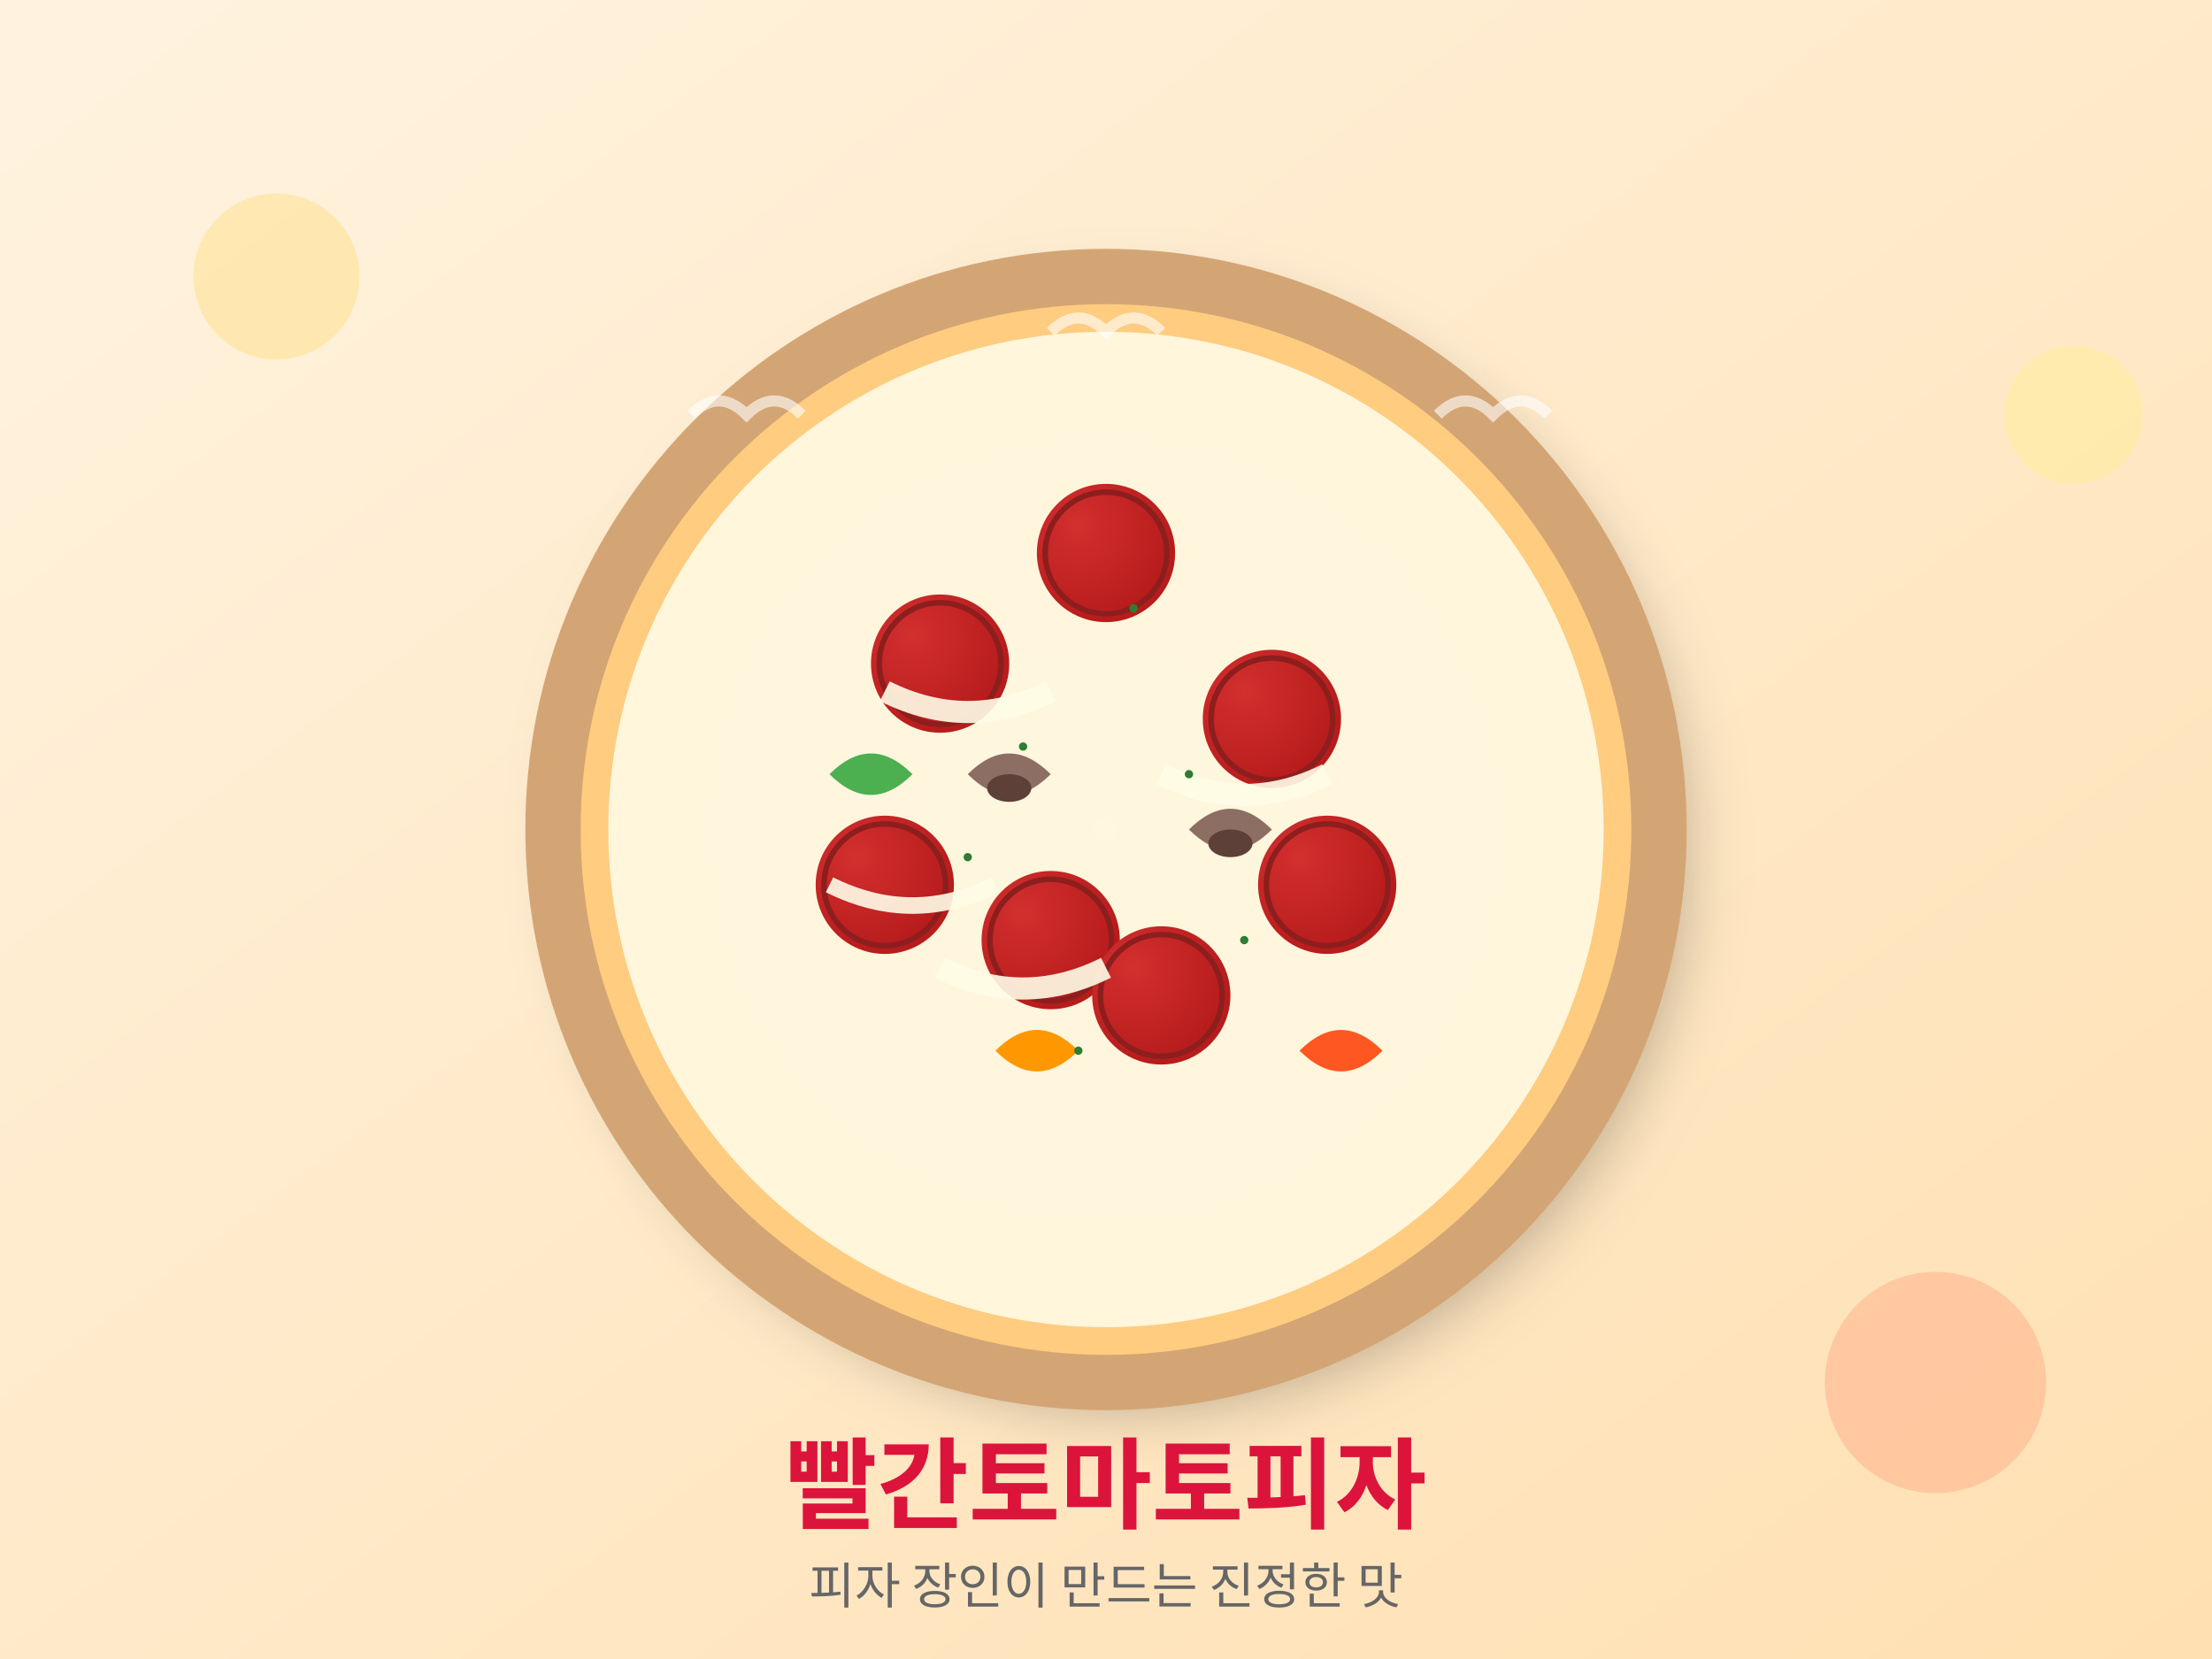
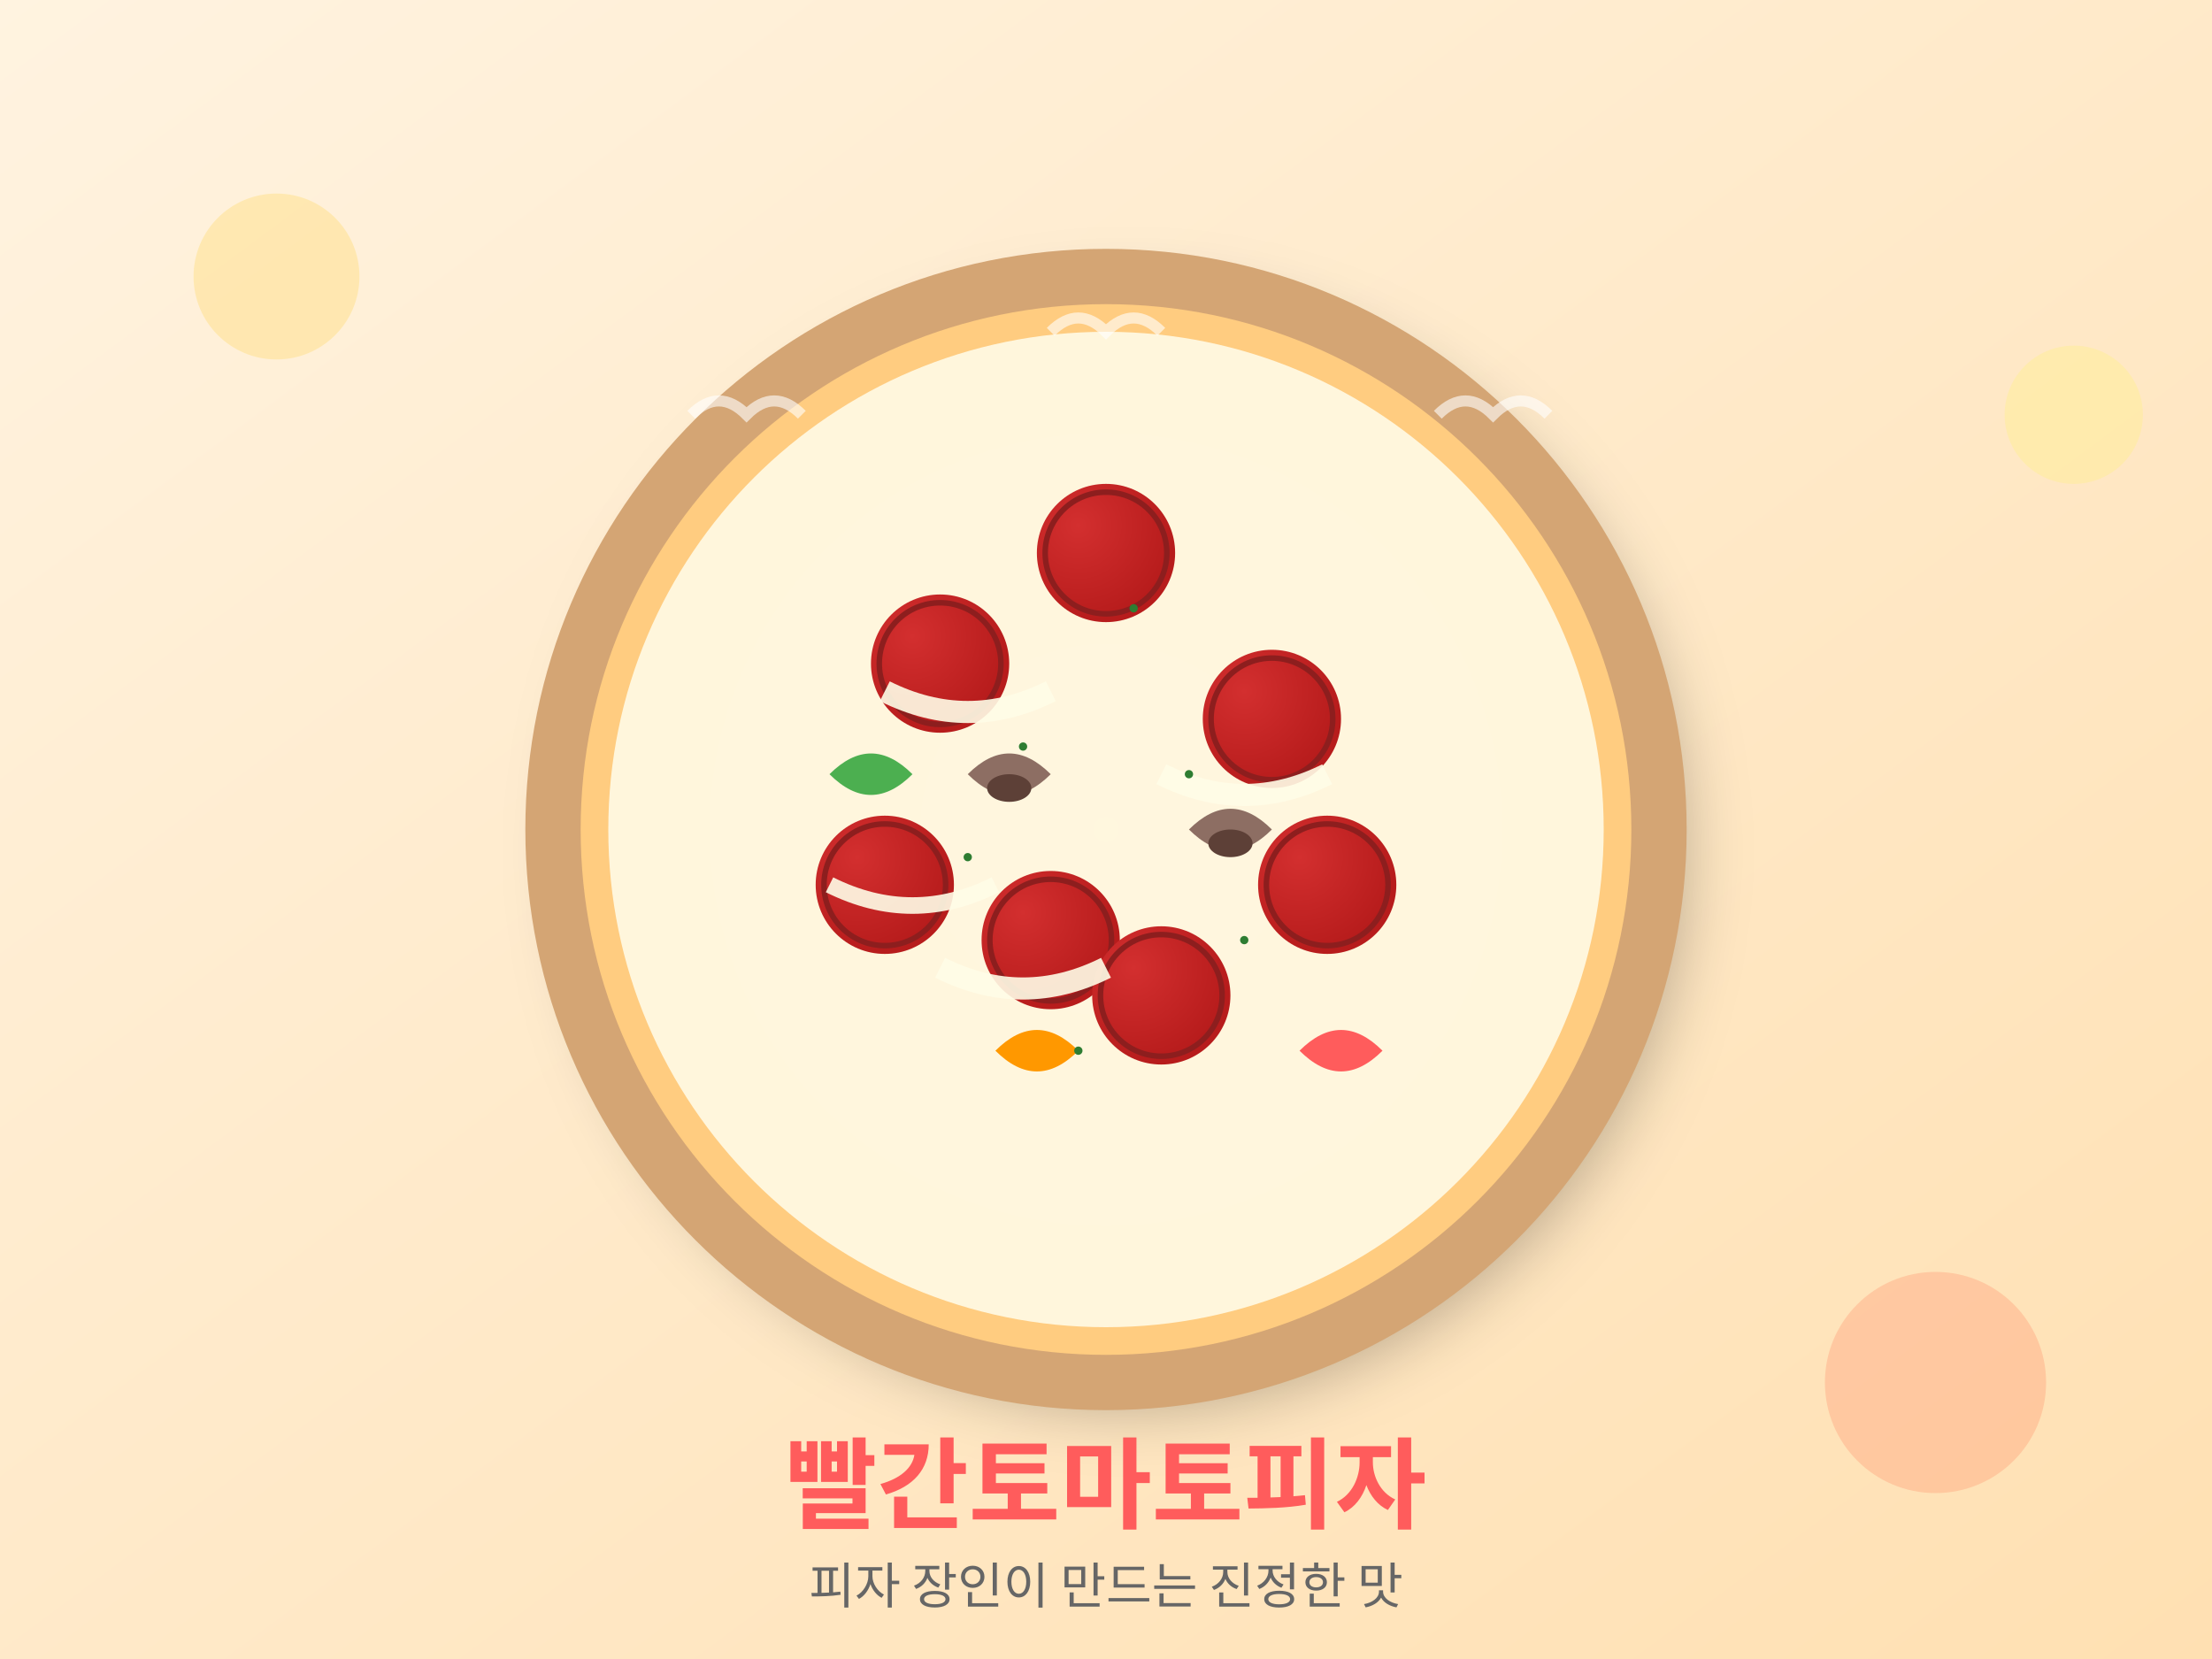
<svg xmlns="http://www.w3.org/2000/svg" width="800" height="600">
  <defs>
    <radialGradient id="pizzaBase" cx="50%" cy="50%" r="45%">
      <stop offset="0%" style="stop-color:#FFE0B2;stop-opacity:1" />
      <stop offset="100%" style="stop-color:#FFCC80;stop-opacity:1" />
    </radialGradient>
    <radialGradient id="pepperoni" cx="30%" cy="30%" r="70%">
      <stop offset="0%" style="stop-color:#D32F2F;stop-opacity:1" />
      <stop offset="100%" style="stop-color:#B71C1C;stop-opacity:1" />
    </radialGradient>
    <linearGradient id="background" x1="0%" y1="0%" x2="100%" y2="100%">
      <stop offset="0%" style="stop-color:#FFF3E0;stop-opacity:1" />
      <stop offset="100%" style="stop-color:#FFE0B2;stop-opacity:1" />
    </linearGradient>
    <filter id="shadow">
      <feDropShadow dx="8" dy="8" stdDeviation="12" flood-color="#000" flood-opacity="0.3" />
    </filter>
  </defs>
  <rect width="800" height="600" fill="url(#background)" />
  <circle cx="100" cy="100" r="30" fill="#FFD54F" opacity="0.3" />
  <circle cx="700" cy="500" r="40" fill="#FF8A65" opacity="0.3" />
  <circle cx="750" cy="150" r="25" fill="#FFF176" opacity="0.3" />
  <circle cx="400" cy="300" r="200" fill="url(#pizzaBase)" filter="url(#shadow)" />
  <circle cx="400" cy="300" r="200" fill="none" stroke="#D4A574" stroke-width="20" />
  <circle cx="400" cy="300" r="180" fill="#FFF8E1" opacity="0.95" />
  <circle cx="340" cy="240" r="25" fill="url(#pepperoni)" />
  <circle cx="340" cy="240" r="22" fill="none" stroke="#8D1E1E" stroke-width="2" />
  <circle cx="460" cy="260" r="25" fill="url(#pepperoni)" />
  <circle cx="460" cy="260" r="22" fill="none" stroke="#8D1E1E" stroke-width="2" />
  <circle cx="380" cy="340" r="25" fill="url(#pepperoni)" />
  <circle cx="380" cy="340" r="22" fill="none" stroke="#8D1E1E" stroke-width="2" />
  <circle cx="420" cy="360" r="25" fill="url(#pepperoni)" />
  <circle cx="420" cy="360" r="22" fill="none" stroke="#8D1E1E" stroke-width="2" />
  <circle cx="400" cy="200" r="25" fill="url(#pepperoni)" />
  <circle cx="400" cy="200" r="22" fill="none" stroke="#8D1E1E" stroke-width="2" />
  <circle cx="320" cy="320" r="25" fill="url(#pepperoni)" />
  <circle cx="320" cy="320" r="22" fill="none" stroke="#8D1E1E" stroke-width="2" />
  <circle cx="480" cy="320" r="25" fill="url(#pepperoni)" />
  <circle cx="480" cy="320" r="22" fill="none" stroke="#8D1E1E" stroke-width="2" />
  <path d="M350 280 Q365 265 380 280 Q365 295 350 280" fill="#8D6E63" />
  <ellipse cx="365" cy="285" rx="8" ry="5" fill="#5D4037" />
  <path d="M430 300 Q445 285 460 300 Q445 315 430 300" fill="#8D6E63" />
  <ellipse cx="445" cy="305" rx="8" ry="5" fill="#5D4037" />
  <path d="M300 280 Q315 265 330 280 Q315 295 300 280" fill="#4CAF50" />
-   <path d="M470 380 Q485 365 500 380 Q485 395 470 380" fill="#FF5722" />
+   <path d="M470 380 Q485 365 500 380 Q485 395 470 380" fill="#ff5c5c" />
  <path d="M360 380 Q375 365 390 380 Q375 395 360 380" fill="#FF9800" />
  <path d="M320 250 Q350 265 380 250" stroke="#FFFDE7" stroke-width="8" fill="none" opacity="0.9" />
  <path d="M420 280 Q450 295 480 280" stroke="#FFFDE7" stroke-width="8" fill="none" opacity="0.9" />
  <path d="M340 350 Q370 365 400 350" stroke="#FFFDE7" stroke-width="8" fill="none" opacity="0.9" />
  <path d="M300 320 Q330 335 360 320" stroke="#FFFDE7" stroke-width="6" fill="none" opacity="0.9" />
  <circle cx="370" cy="270" r="1.5" fill="#2E7D32" />
  <circle cx="430" cy="280" r="1.5" fill="#2E7D32" />
  <circle cx="410" cy="220" r="1.5" fill="#2E7D32" />
  <circle cx="350" cy="310" r="1.5" fill="#2E7D32" />
  <circle cx="450" cy="340" r="1.5" fill="#2E7D32" />
  <circle cx="390" cy="380" r="1.5" fill="#2E7D32" />
  <path d="M250 150 Q260 140 270 150 Q280 140 290 150" stroke="#FFF" stroke-width="4" fill="none" opacity="0.6" />
  <path d="M520 150 Q530 140 540 150 Q550 140 560 150" stroke="#FFF" stroke-width="4" fill="none" opacity="0.6" />
  <path d="M380 120 Q390 110 400 120 Q410 110 420 120" stroke="#FFF" stroke-width="4" fill="none" opacity="0.6" />
-   <text x="400" y="550" font-family="'Noto Sans KR', Arial, sans-serif" font-size="36" font-weight="700" fill="#DC143C" text-anchor="middle">빨간토마토피자</text>
+   <text x="400" y="550" font-family="'Noto Sans KR', Arial, sans-serif" font-size="36" font-weight="700" fill="#ff5c5c" text-anchor="middle">빨간토마토피자</text>
  <text x="400" y="580" font-family="'Noto Sans KR', Arial, sans-serif" font-size="18" fill="#666" text-anchor="middle">피자 장인이 만드는 진정한 맛</text>
</svg>
